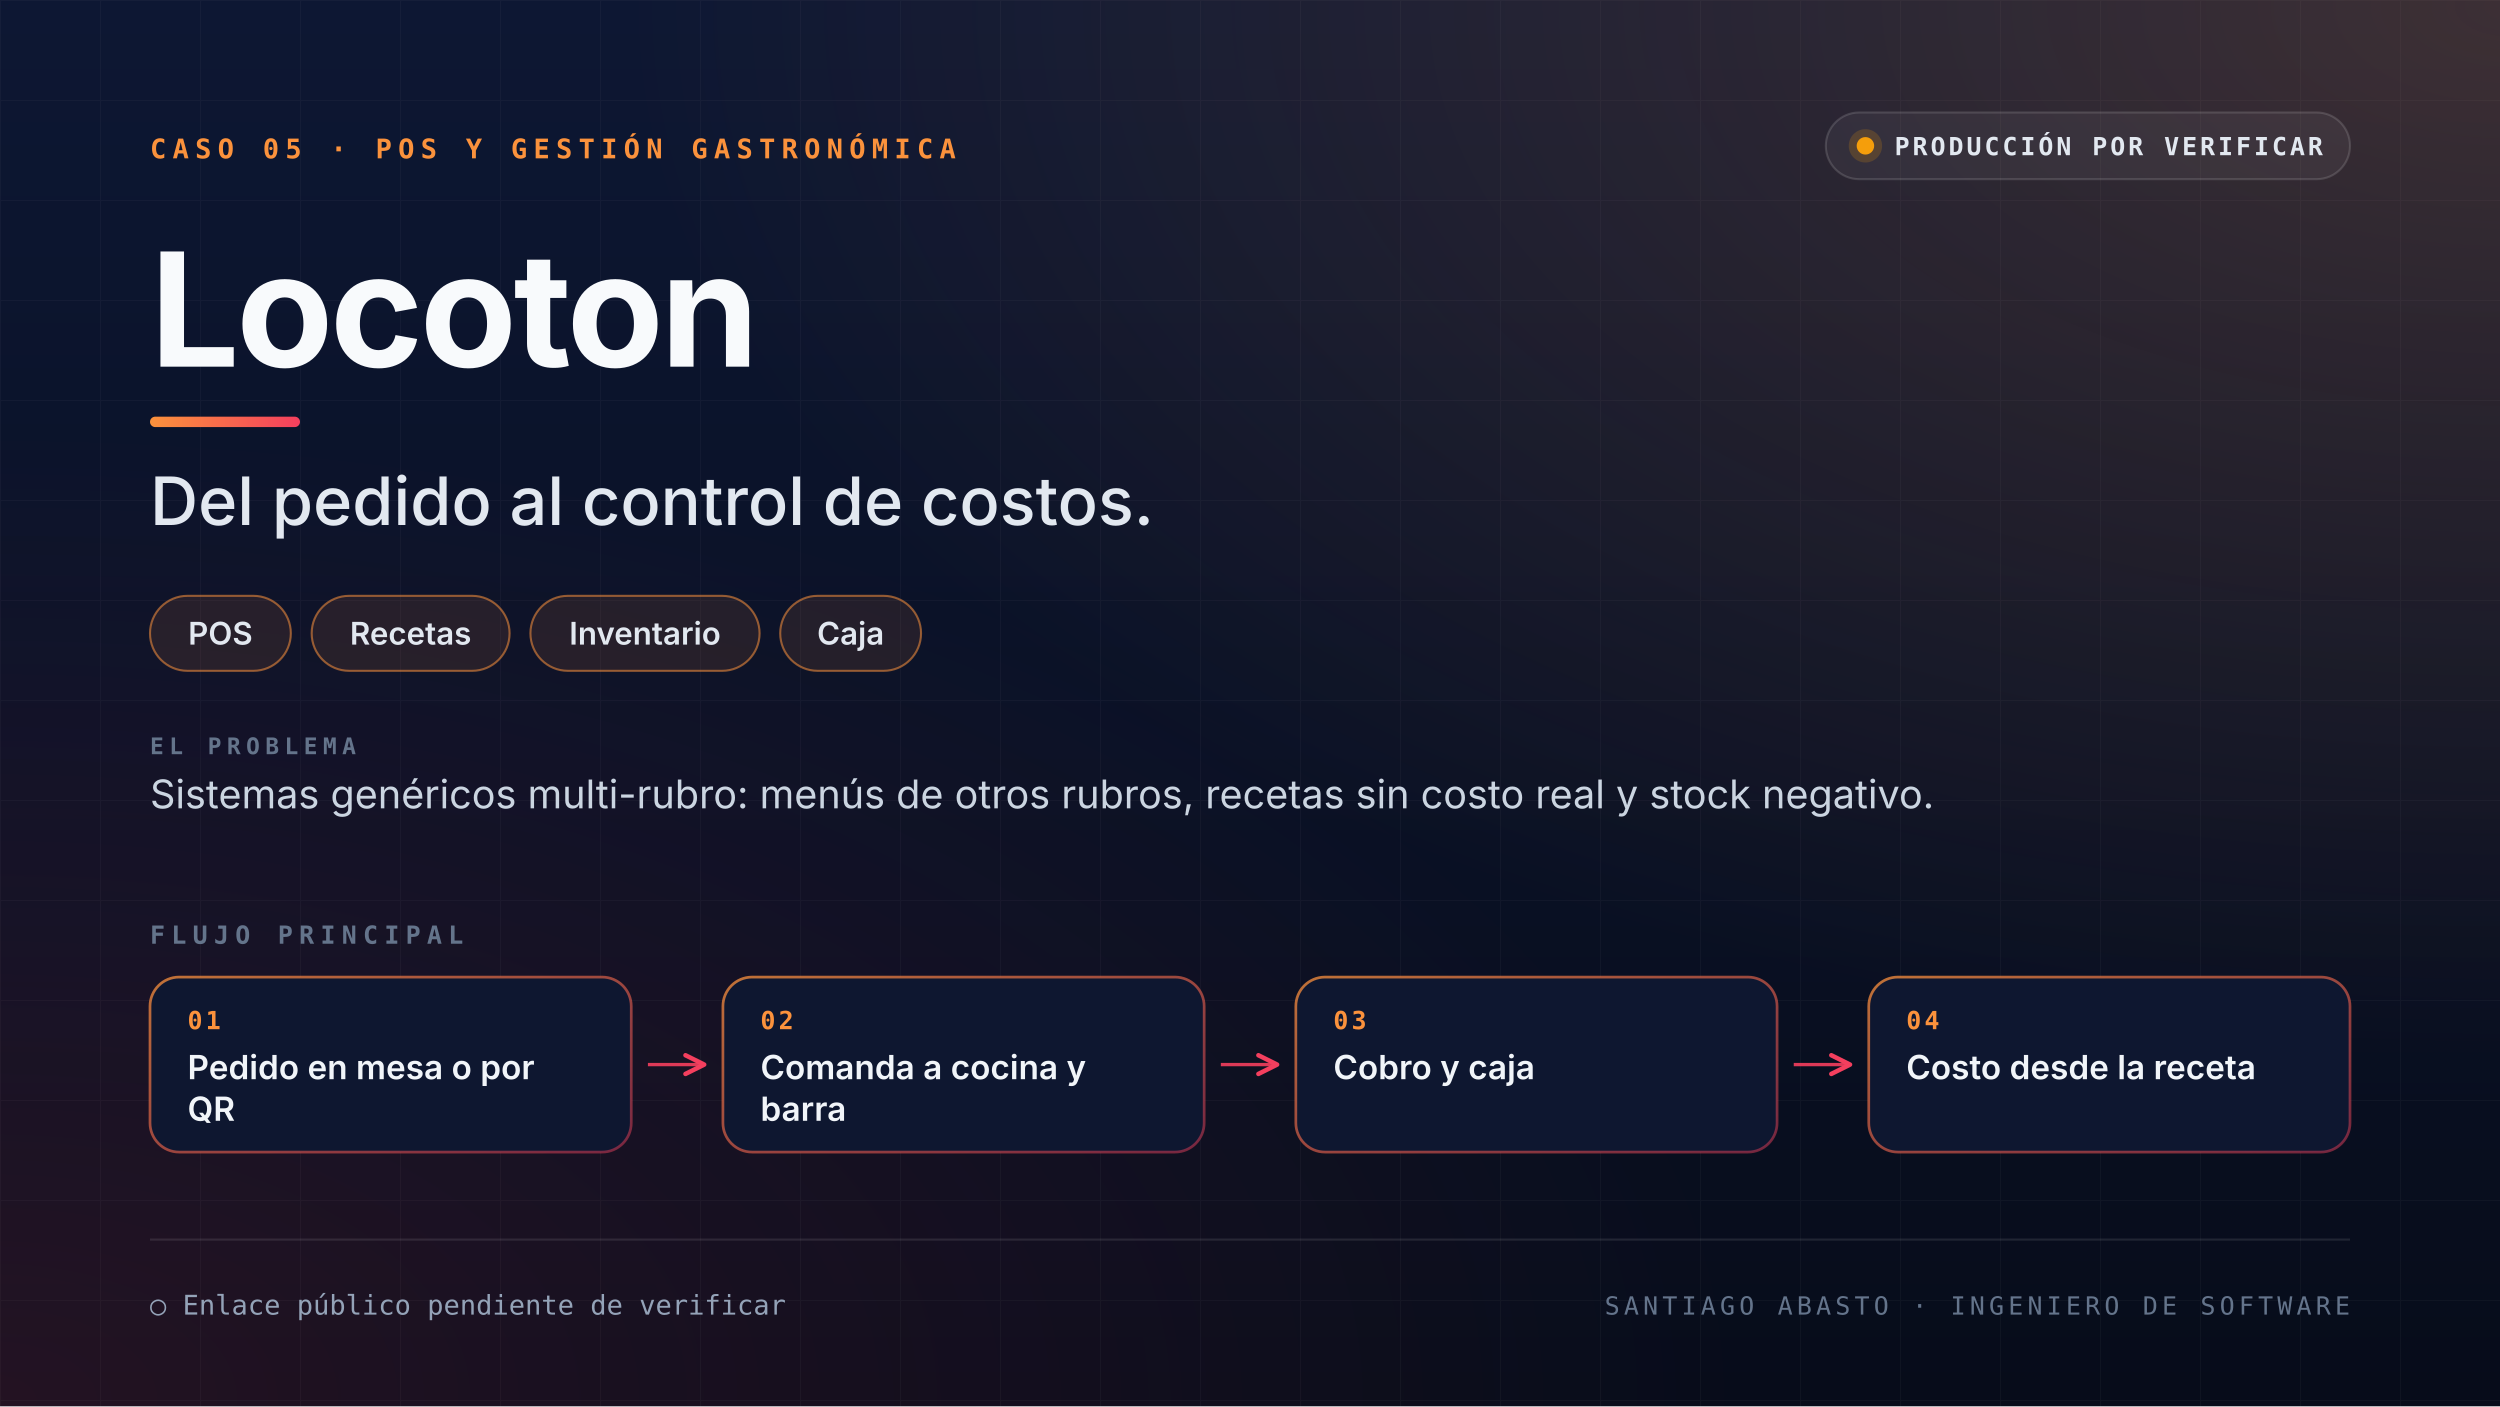
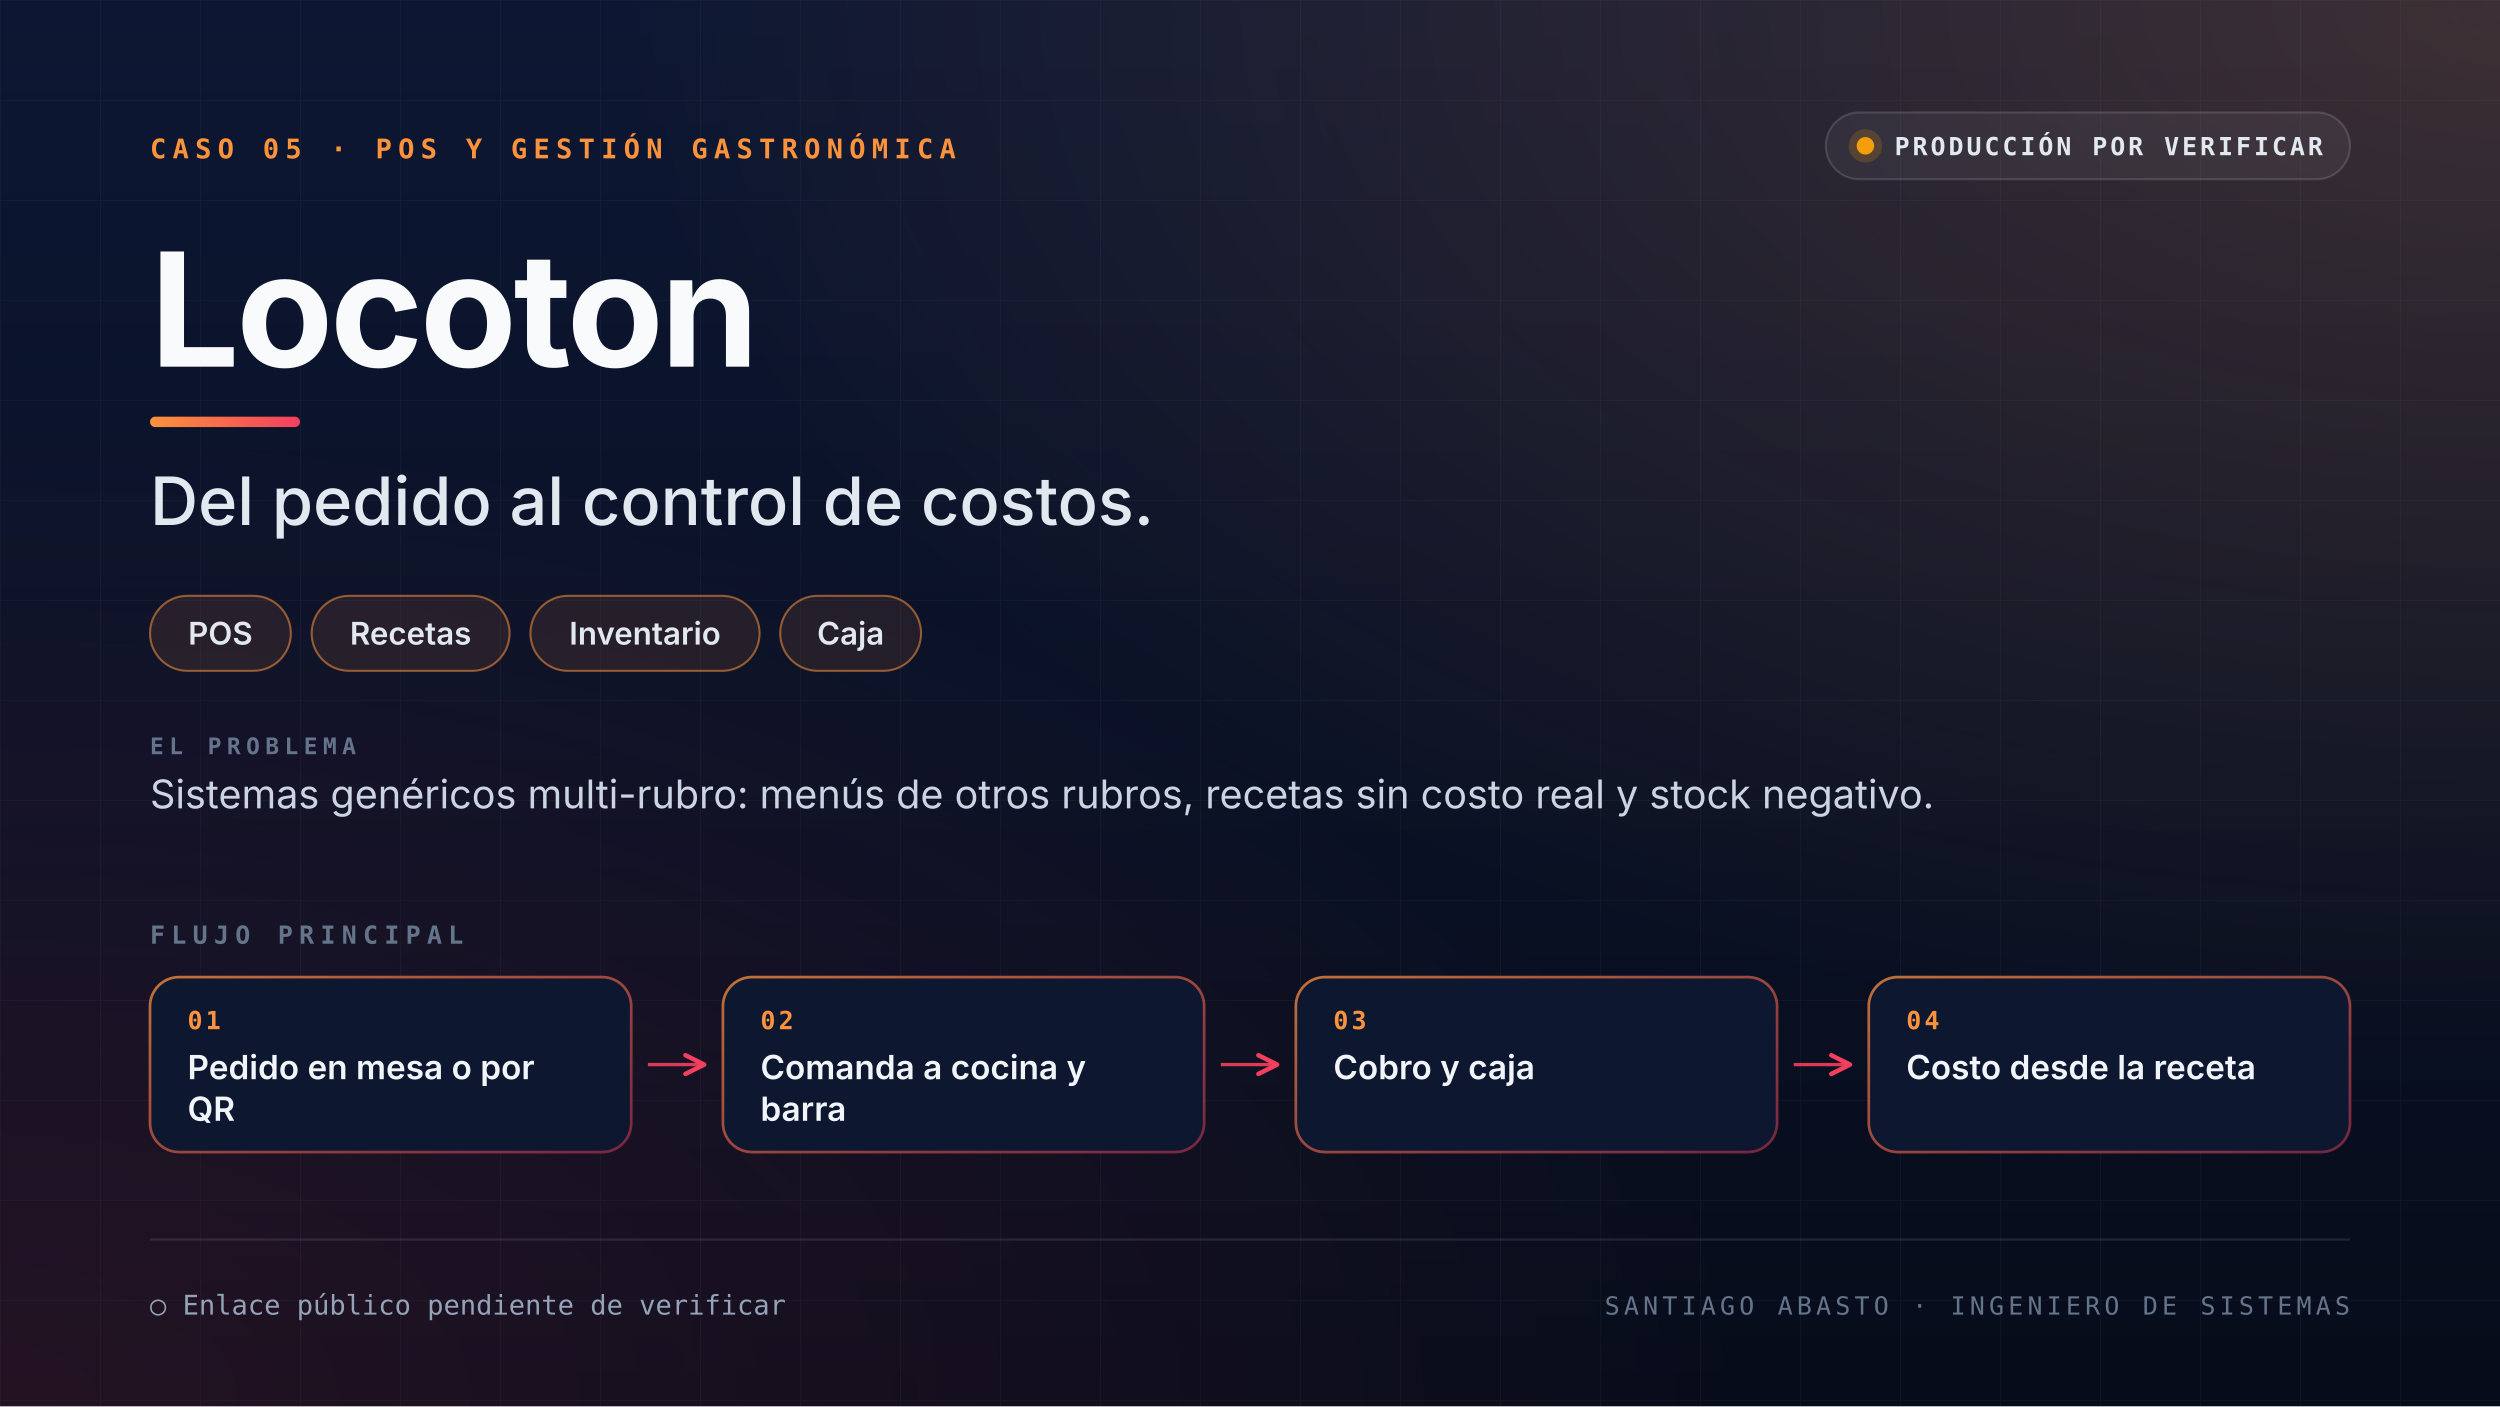
<svg xmlns="http://www.w3.org/2000/svg" width="1200" height="675" viewBox="0 0 1200 675" role="img" aria-label="Locoton — Del pedido al control de costos.">
  <defs>
    <linearGradient id="bg" x1="0" y1="0" x2="0" y2="1">
      <stop offset="0" stop-color="#0D1733" />
      <stop offset="1" stop-color="#070C1A" />
    </linearGradient>
    <radialGradient id="g1" cx="1" cy="0" r=".75">
      <stop offset="0" stop-color="#FB923C" stop-opacity=".20" />
      <stop offset="1" stop-color="#FB923C" stop-opacity="0" />
    </radialGradient>
    <radialGradient id="g2" cx="0" cy="1" r=".7">
      <stop offset="0" stop-color="#F43F5E" stop-opacity=".12" />
      <stop offset="1" stop-color="#F43F5E" stop-opacity="0" />
    </radialGradient>
    <pattern id="grid" width="48" height="48" patternUnits="userSpaceOnUse">
      <path d="M48 0H0V48" fill="none" stroke="#FFFFFF" stroke-opacity=".035" />
    </pattern>
    <linearGradient id="acc" x1="0" y1="0" x2="1" y2="0">
      <stop offset="0" stop-color="#FB923C" />
      <stop offset="1" stop-color="#F43F5E" />
    </linearGradient>
    <linearGradient id="edge" x1="0" y1="0" x2="1" y2="1">
      <stop offset="0" stop-color="#FB923C" stop-opacity=".75" />
      <stop offset="1" stop-color="#F43F5E" stop-opacity=".45" />
    </linearGradient>
    <marker id="ar" viewBox="0 0 10 10" refX="8.5" refY="5" markerWidth="8" markerHeight="8" orient="auto">
      <path d="M1.5 1.5 8.5 5 1.5 8.5" fill="none" stroke="#F43F5E" stroke-width="1.7" stroke-linecap="round" stroke-linejoin="round" />
    </marker>
  </defs>
  <rect width="1200" height="675" fill="url(#bg)" />
  <rect width="1200" height="675" fill="url(#grid)" />
  <rect width="1200" height="675" fill="url(#g1)" />
  <rect width="1200" height="675" fill="url(#g2)" />
  <text x="72.0" y="76.0" font-family="'SF Mono','JetBrains Mono',ui-monospace,Menlo,Consolas,monospace" font-size="13" font-weight="600" letter-spacing="3" fill="#FB923C" fill-opacity="1" text-anchor="start">CASO 05 · POS Y GESTIÓN GASTRONÓMICA</text>
  <rect x="876.4" y="54" width="251.6" height="32" rx="16" fill="#FFFFFF" fill-opacity=".05" stroke="#FFFFFF" stroke-opacity=".14" />
  <circle cx="895.4" cy="70" r="8" fill="#F59E0B" fill-opacity=".18" />
  <circle cx="895.4" cy="70" r="4.2" fill="#F59E0B" />
  <text x="909.4" y="74.5" font-family="'SF Mono','JetBrains Mono',ui-monospace,Menlo,Consolas,monospace" font-size="12" font-weight="600" letter-spacing="1.4" fill="#E2E8F0" fill-opacity="1" text-anchor="start">PRODUCCIÓN POR VERIFICAR</text>
  <text x="72.0" y="176.0" font-family="-apple-system,'SF Pro Display','Inter','Segoe UI',Helvetica,Arial,sans-serif" font-size="76" font-weight="700" letter-spacing="-1.6" fill="#F8FAFC" fill-opacity="1" text-anchor="start">Locoton</text>
  <rect x="72" y="200" width="72" height="5" rx="2.5" fill="url(#acc)" />
  <text x="72.0" y="252.0" font-family="-apple-system,'SF Pro Display','Inter','Segoe UI',Helvetica,Arial,sans-serif" font-size="32" font-weight="500" letter-spacing="0" fill="#E2E8F0" fill-opacity="1" text-anchor="start">Del pedido al control de costos.</text>
  <rect x="72.0" y="286.0" width="67.6" height="36" rx="18.0" fill="#FB923C" fill-opacity=".10" stroke="#FB923C" stroke-opacity=".55" />
  <text x="105.8" y="309.4" font-family="-apple-system,'SF Pro Display','Inter','Segoe UI',Helvetica,Arial,sans-serif" font-size="15" font-weight="600" letter-spacing="0" fill="#E2E8F0" fill-opacity="1" text-anchor="middle">POS</text>
  <rect x="149.6" y="286.0" width="95.0" height="36" rx="18.0" fill="#FB923C" fill-opacity=".10" stroke="#FB923C" stroke-opacity=".55" />
  <text x="197.1" y="309.4" font-family="-apple-system,'SF Pro Display','Inter','Segoe UI',Helvetica,Arial,sans-serif" font-size="15" font-weight="600" letter-spacing="0" fill="#E2E8F0" fill-opacity="1" text-anchor="middle">Recetas</text>
  <rect x="254.6" y="286.0" width="110.0" height="36" rx="18.0" fill="#FB923C" fill-opacity=".10" stroke="#FB923C" stroke-opacity=".55" />
  <text x="309.6" y="309.4" font-family="-apple-system,'SF Pro Display','Inter','Segoe UI',Helvetica,Arial,sans-serif" font-size="15" font-weight="600" letter-spacing="0" fill="#E2E8F0" fill-opacity="1" text-anchor="middle">Inventario</text>
  <rect x="374.5" y="286.0" width="67.6" height="36" rx="18.0" fill="#FB923C" fill-opacity=".10" stroke="#FB923C" stroke-opacity=".55" />
  <text x="408.3" y="309.4" font-family="-apple-system,'SF Pro Display','Inter','Segoe UI',Helvetica,Arial,sans-serif" font-size="15" font-weight="600" letter-spacing="0" fill="#E2E8F0" fill-opacity="1" text-anchor="middle">Caja</text>
  <text x="72.0" y="362.0" font-family="'SF Mono','JetBrains Mono',ui-monospace,Menlo,Consolas,monospace" font-size="11" font-weight="700" letter-spacing="2.6" fill="#64748B" fill-opacity="1" text-anchor="start">EL PROBLEMA</text>
  <text x="72.0" y="388.0" font-family="-apple-system,'SF Pro Display','Inter','Segoe UI',Helvetica,Arial,sans-serif" font-size="19" font-weight="400" letter-spacing="0" fill="#CBD5E1" fill-opacity="1" text-anchor="start">Sistemas genéricos multi-rubro: menús de otros rubros, recetas sin costo real y stock negativo.</text>
  <text x="72.0" y="453.0" font-family="'SF Mono','JetBrains Mono',ui-monospace,Menlo,Consolas,monospace" font-size="12" font-weight="600" letter-spacing="3" fill="#64748B" fill-opacity="1" text-anchor="start">FLUJO PRINCIPAL</text>
  <rect x="72.0" y="469" width="231.0" height="84" rx="14" fill="#0E1730" stroke="url(#edge)" stroke-width="1.3" />
  <text x="90.0" y="494.0" font-family="'SF Mono','JetBrains Mono',ui-monospace,Menlo,Consolas,monospace" font-size="12" font-weight="700" letter-spacing="1.5" fill="#FB923C" fill-opacity="1" text-anchor="start">01</text>
  <text x="90.0" y="518.0" font-family="-apple-system,'SF Pro Display','Inter','Segoe UI',Helvetica,Arial,sans-serif" font-size="16" font-weight="600" letter-spacing="0" fill="#F1F5F9" fill-opacity="1" text-anchor="start">Pedido en mesa o por</text>
  <text x="90.0" y="538.0" font-family="-apple-system,'SF Pro Display','Inter','Segoe UI',Helvetica,Arial,sans-serif" font-size="16" font-weight="600" letter-spacing="0" fill="#F1F5F9" fill-opacity="1" text-anchor="start">QR</text>
  <line x1="311.0" y1="511.0" x2="338.0" y2="511.0" stroke="#F43F5E" stroke-width="1.6" stroke-opacity=".9" marker-end="url(#ar)" />
  <rect x="347.0" y="469" width="231.0" height="84" rx="14" fill="#0E1730" stroke="url(#edge)" stroke-width="1.3" />
  <text x="365.0" y="494.0" font-family="'SF Mono','JetBrains Mono',ui-monospace,Menlo,Consolas,monospace" font-size="12" font-weight="700" letter-spacing="1.5" fill="#FB923C" fill-opacity="1" text-anchor="start">02</text>
  <text x="365.0" y="518.0" font-family="-apple-system,'SF Pro Display','Inter','Segoe UI',Helvetica,Arial,sans-serif" font-size="16" font-weight="600" letter-spacing="0" fill="#F1F5F9" fill-opacity="1" text-anchor="start">Comanda a cocina y</text>
  <text x="365.0" y="538.0" font-family="-apple-system,'SF Pro Display','Inter','Segoe UI',Helvetica,Arial,sans-serif" font-size="16" font-weight="600" letter-spacing="0" fill="#F1F5F9" fill-opacity="1" text-anchor="start">barra</text>
  <line x1="586.0" y1="511.0" x2="613.0" y2="511.0" stroke="#F43F5E" stroke-width="1.6" stroke-opacity=".9" marker-end="url(#ar)" />
  <rect x="622.0" y="469" width="231.0" height="84" rx="14" fill="#0E1730" stroke="url(#edge)" stroke-width="1.3" />
  <text x="640.0" y="494.0" font-family="'SF Mono','JetBrains Mono',ui-monospace,Menlo,Consolas,monospace" font-size="12" font-weight="700" letter-spacing="1.5" fill="#FB923C" fill-opacity="1" text-anchor="start">03</text>
  <text x="640.0" y="518.0" font-family="-apple-system,'SF Pro Display','Inter','Segoe UI',Helvetica,Arial,sans-serif" font-size="16" font-weight="600" letter-spacing="0" fill="#F1F5F9" fill-opacity="1" text-anchor="start">Cobro y caja</text>
  <line x1="861.0" y1="511.0" x2="888.0" y2="511.0" stroke="#F43F5E" stroke-width="1.6" stroke-opacity=".9" marker-end="url(#ar)" />
  <rect x="897.0" y="469" width="231.0" height="84" rx="14" fill="#0E1730" stroke="url(#edge)" stroke-width="1.3" />
  <text x="915.0" y="494.0" font-family="'SF Mono','JetBrains Mono',ui-monospace,Menlo,Consolas,monospace" font-size="12" font-weight="700" letter-spacing="1.5" fill="#FB923C" fill-opacity="1" text-anchor="start">04</text>
  <text x="915.0" y="518.0" font-family="-apple-system,'SF Pro Display','Inter','Segoe UI',Helvetica,Arial,sans-serif" font-size="16" font-weight="600" letter-spacing="0" fill="#F1F5F9" fill-opacity="1" text-anchor="start">Costo desde la receta</text>
  <line x1="72" y1="595" x2="1128" y2="595" stroke="#FFFFFF" stroke-opacity=".10" />
  <text x="72.0" y="631.0" font-family="'SF Mono','JetBrains Mono',ui-monospace,Menlo,Consolas,monospace" font-size="13" font-weight="500" letter-spacing="0" fill="#94A3B8" fill-opacity="1" text-anchor="start">○ Enlace público pendiente de verificar</text>
-   <text x="1128.0" y="631.0" font-family="'SF Mono','JetBrains Mono',ui-monospace,Menlo,Consolas,monospace" font-size="12" font-weight="500" letter-spacing="2" fill="#64748B" fill-opacity="1" text-anchor="end">SANTIAGO ABASTO · INGENIERO DE SOFTWARE</text>
+   <text x="1128.0" y="631.0" font-family="'SF Mono','JetBrains Mono',ui-monospace,Menlo,Consolas,monospace" font-size="12" font-weight="500" letter-spacing="2" fill="#64748B" fill-opacity="1" text-anchor="end">SANTIAGO ABASTO · INGENIERO DE SISTEMAS</text>
</svg>
